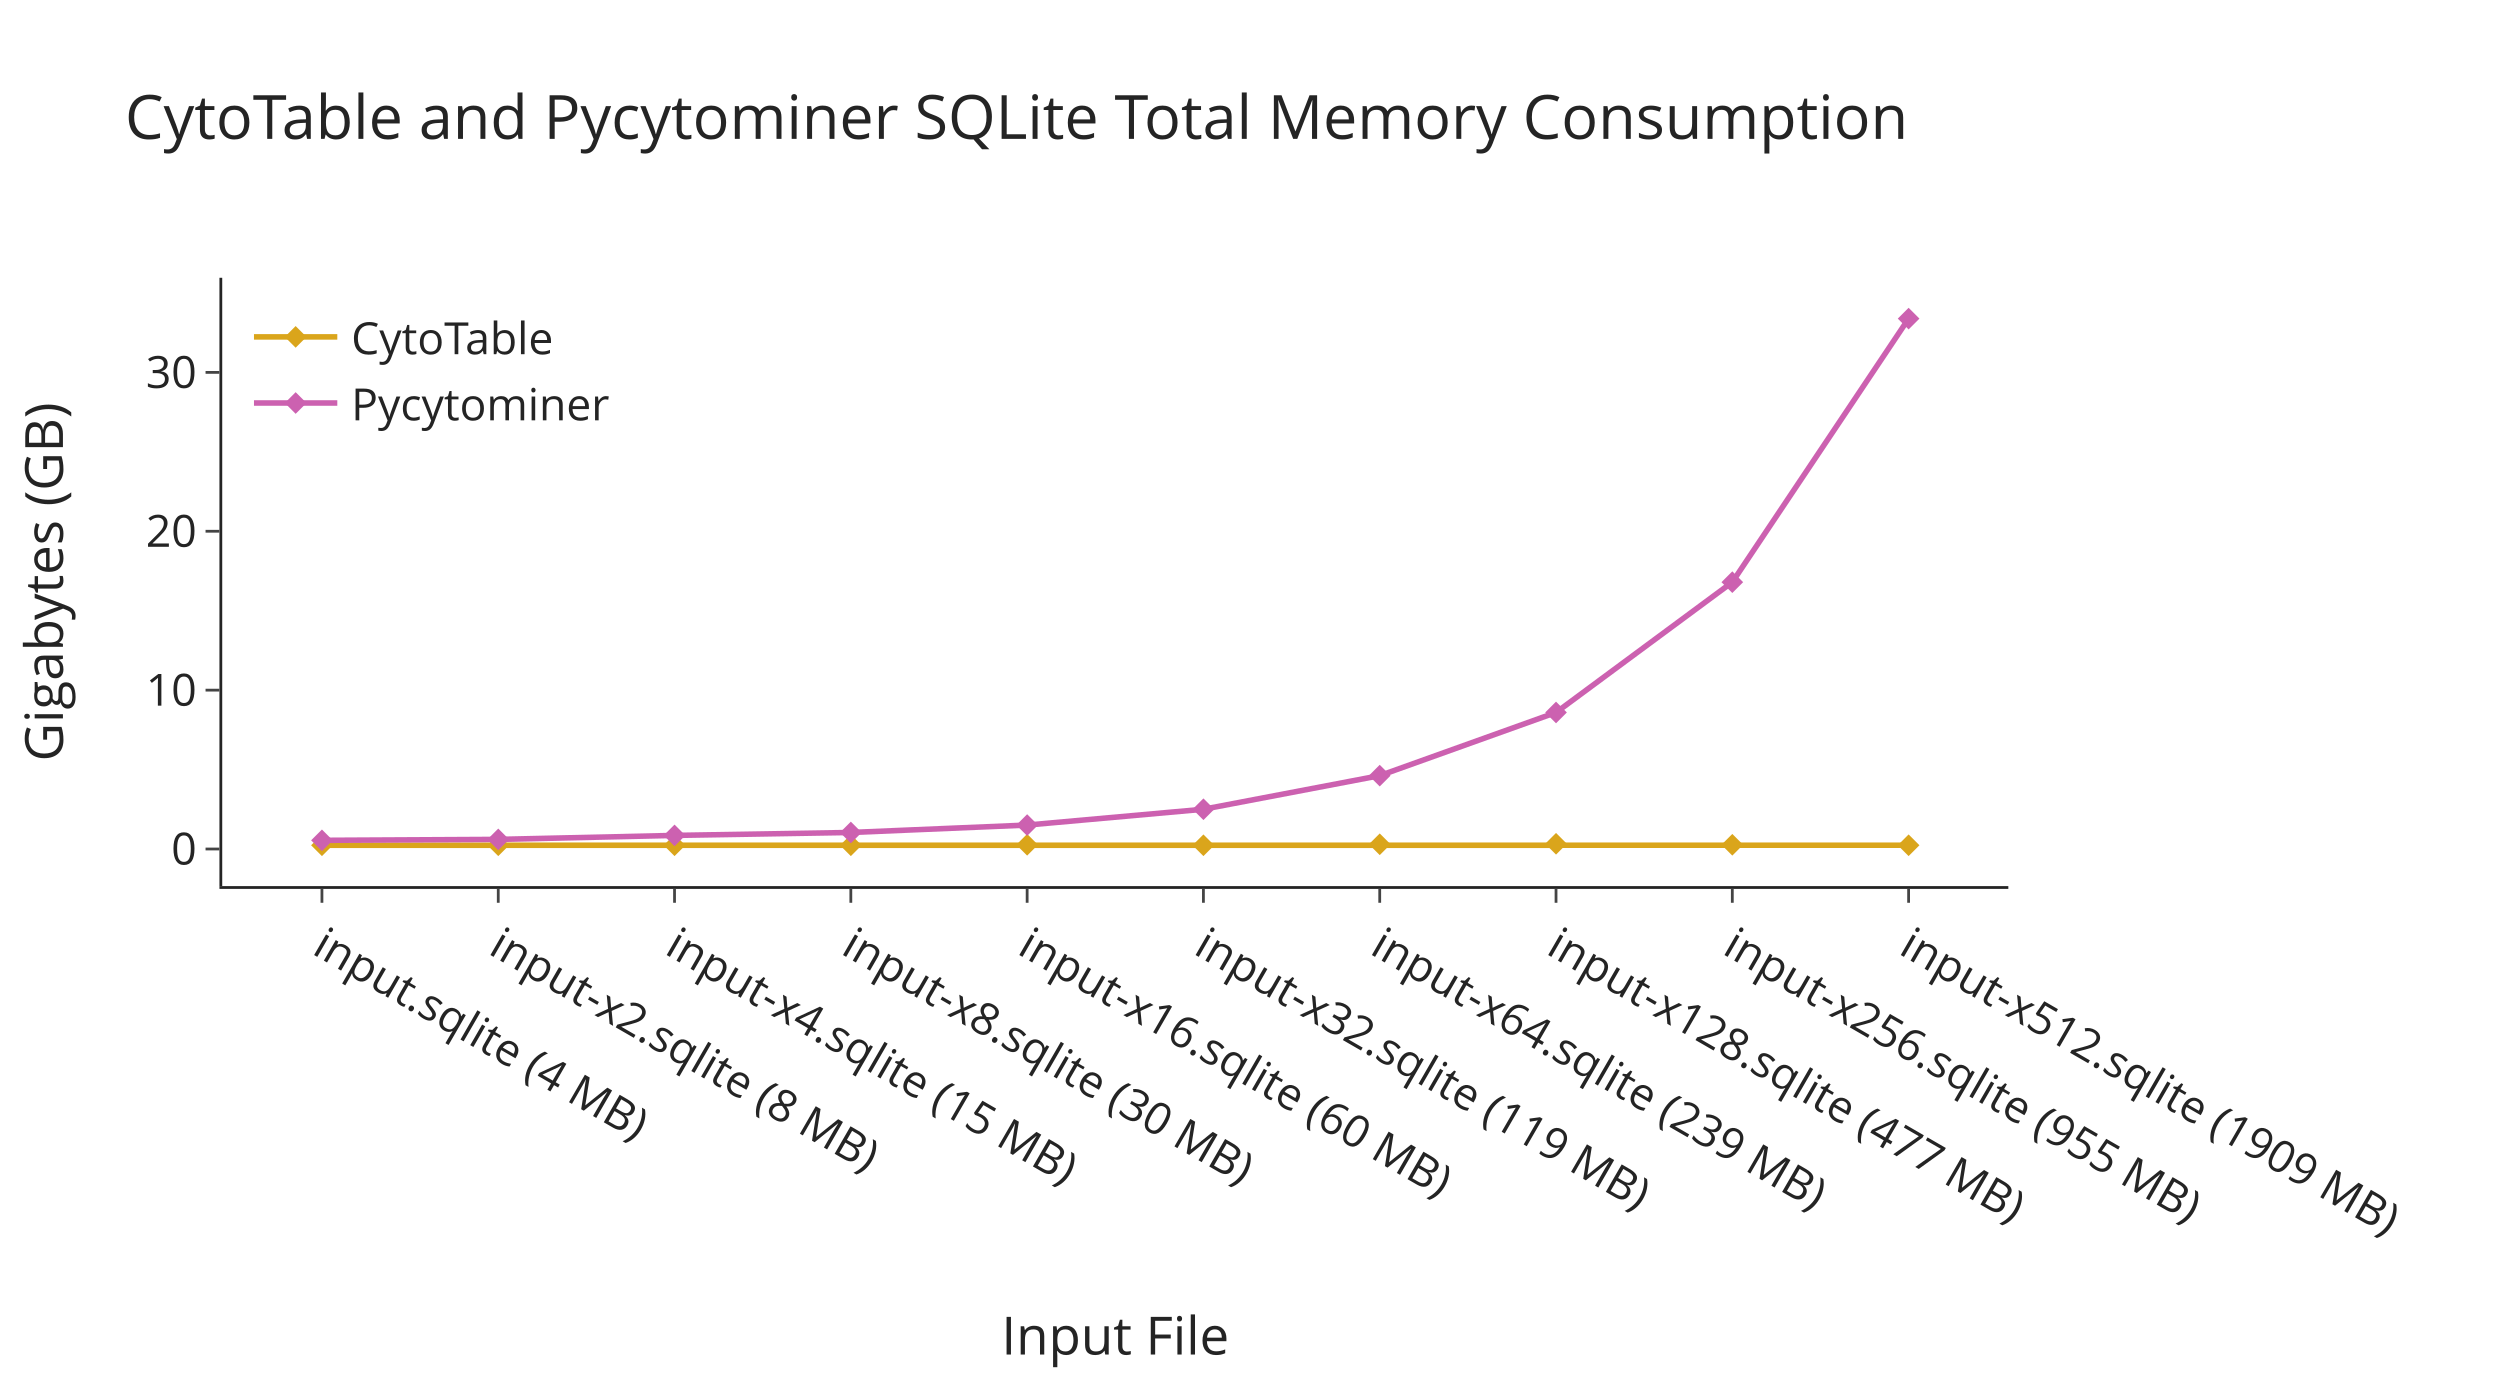
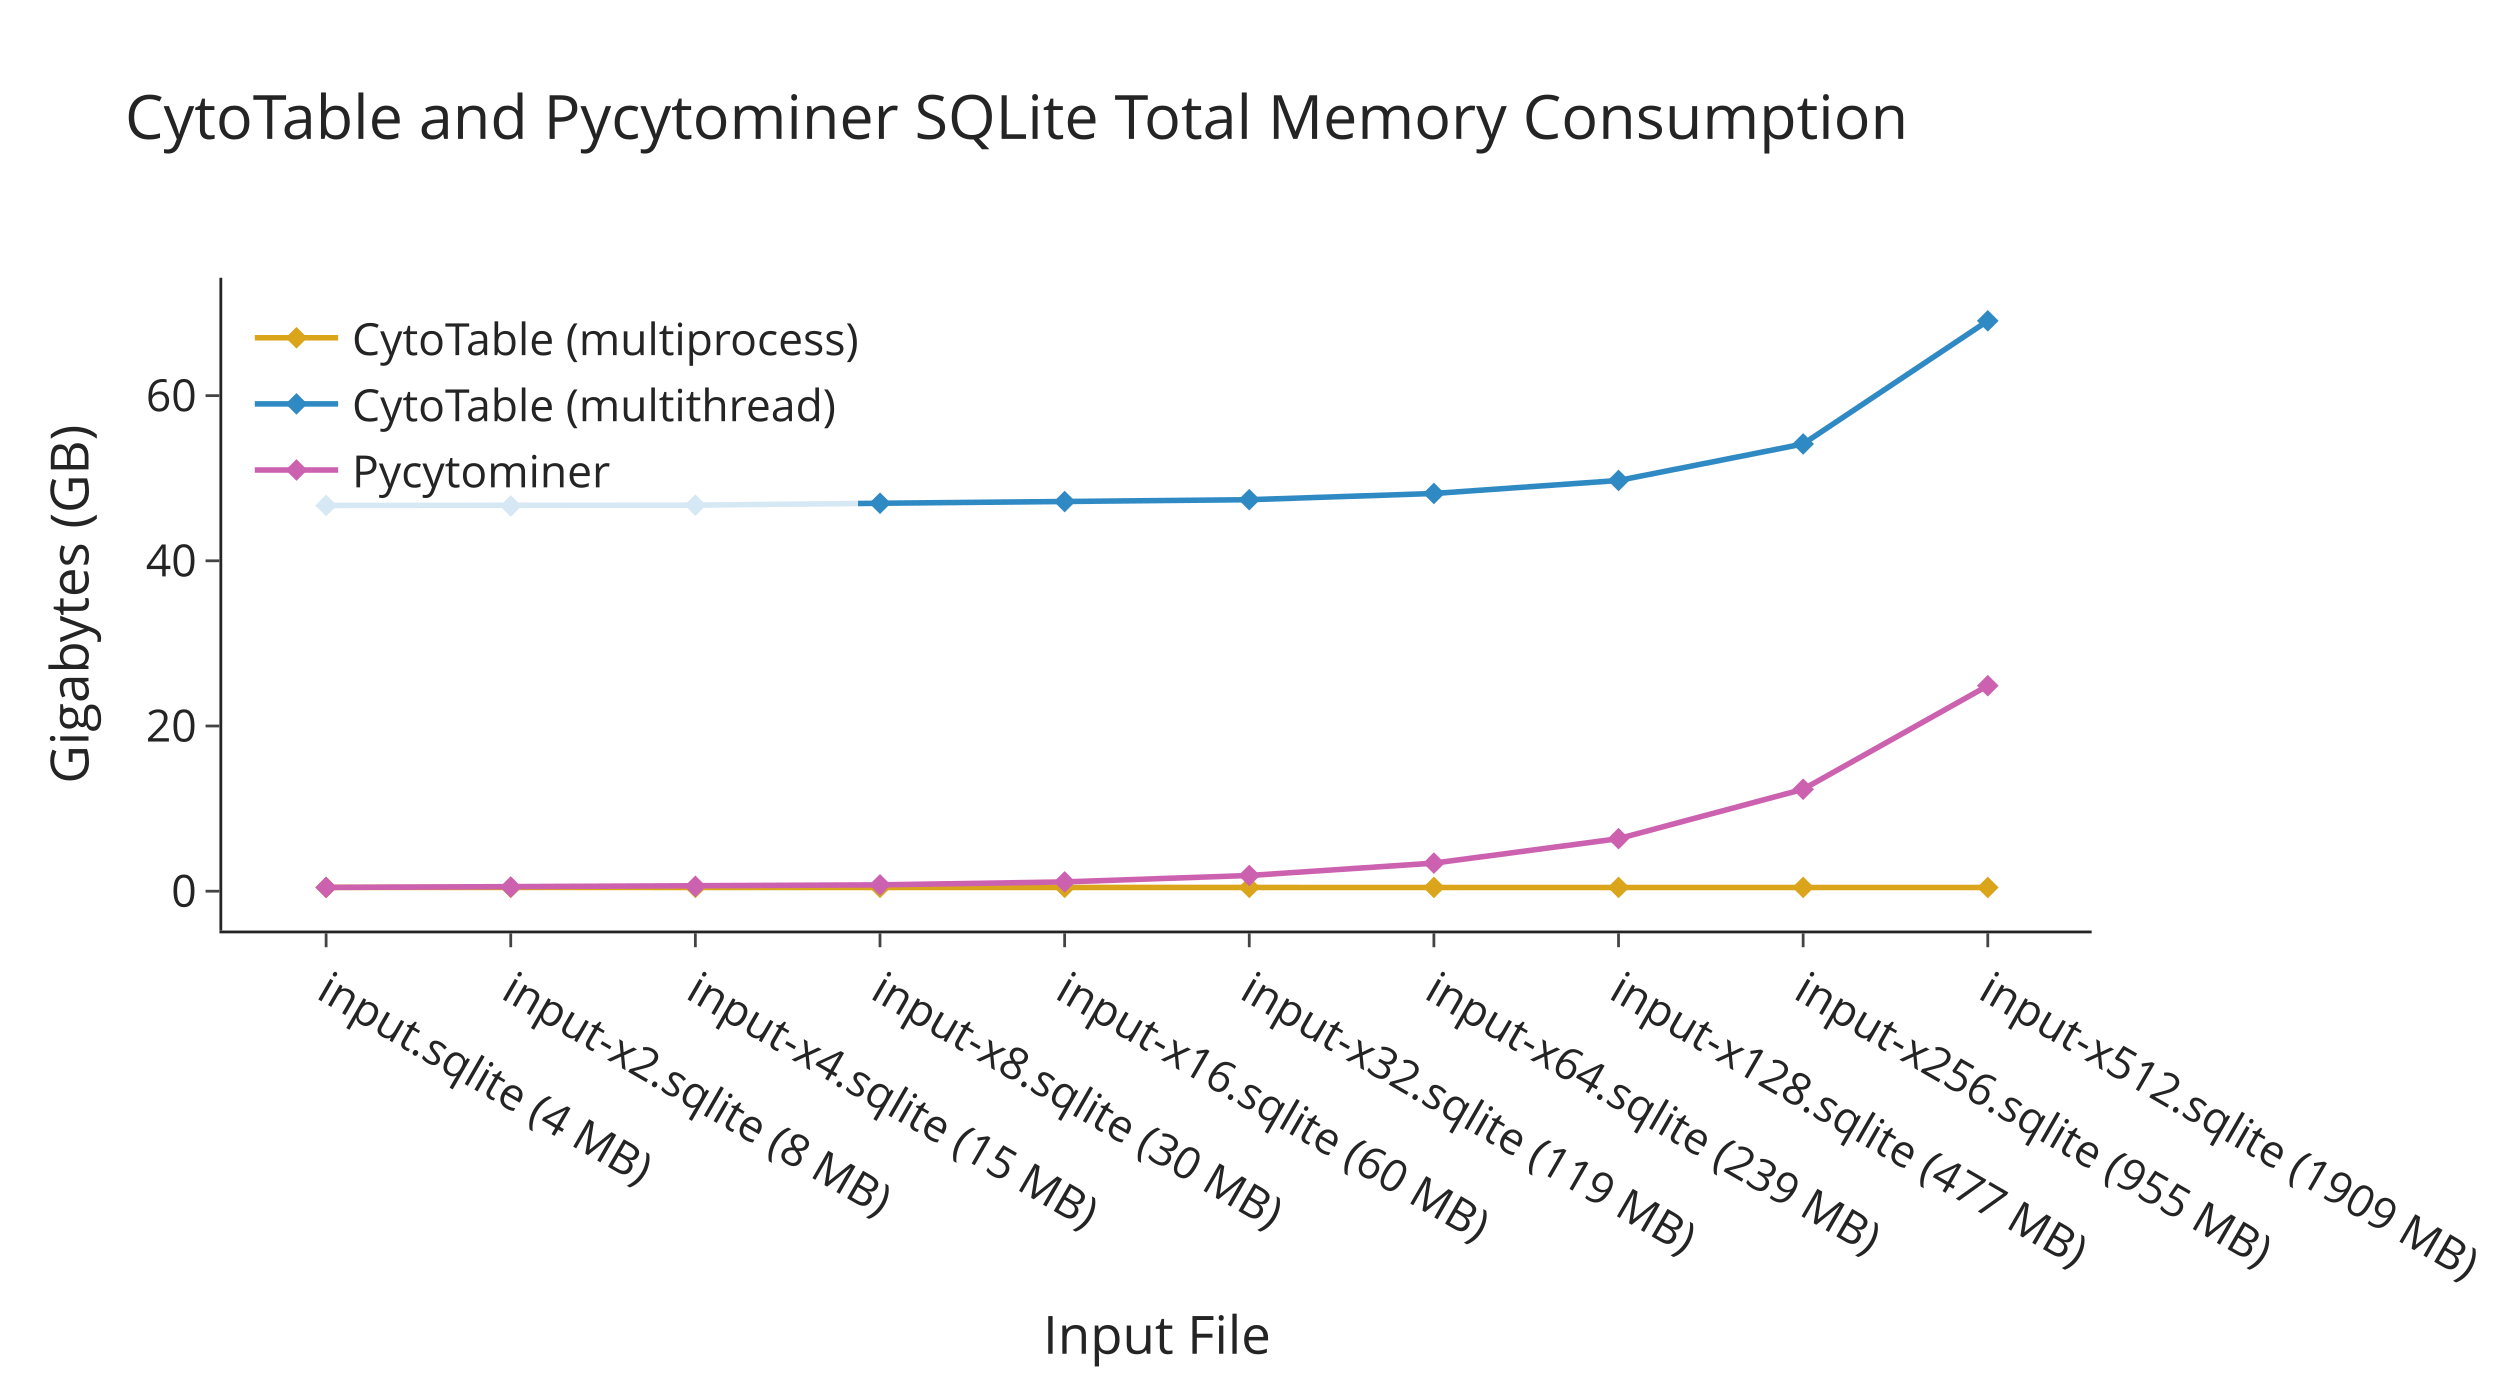
<svg xmlns="http://www.w3.org/2000/svg" class="main-svg" width="900" height="500" style="" viewBox="0 0 900 500">
  <rect x="0" y="0" width="900" height="500" style="fill: rgb(255, 255, 255); fill-opacity: 1;" />
-   <defs id="defs-0d1172">
+   <defs id="defs-cb554e">
    <g class="clips">
-       <clipPath id="clip0d1172xyplot" class="plotclip">
-         <rect width="643" height="219" />
-       </clipPath>
-       <clipPath class="axesclip" id="clip0d1172x">
-         <rect x="80" y="0" width="643" height="500" />
-       </clipPath>
-       <clipPath class="axesclip" id="clip0d1172y">
-         <rect x="0" y="100" width="900" height="219" />
-       </clipPath>
-       <clipPath class="axesclip" id="clip0d1172xy">
-         <rect x="80" y="100" width="643" height="219" />
+       <clipPath id="clipcb554exyplot" class="plotclip">
+         <rect width="673" height="235" />
+       </clipPath>
+       <clipPath class="axesclip" id="clipcb554ex">
+         <rect x="80" y="0" width="673" height="500" />
+       </clipPath>
+       <clipPath class="axesclip" id="clipcb554ey">
+         <rect x="0" y="100" width="900" height="235" />
+       </clipPath>
+       <clipPath class="axesclip" id="clipcb554exy">
+         <rect x="80" y="100" width="673" height="235" />
      </clipPath>
    </g>
    <g class="gradients" />
    <g class="patterns" />
  </defs>
  <g class="bglayer" />
  <g class="layer-below">
    <g class="imagelayer" />
    <g class="shapelayer" />
  </g>
  <g class="cartesianlayer">
    <g class="subplot xy">
      <g class="layer-subplot">
        <g class="shapelayer" />
        <g class="imagelayer" />
      </g>
      <g class="minor-gridlayer">
        <g class="x" />
        <g class="y" />
      </g>
      <g class="gridlayer">
        <g class="x" />
        <g class="y" />
      </g>
      <g class="zerolinelayer" />
+       <g class="layer-between">
+         <g class="shapelayer" />
+         <g class="imagelayer" />
+       </g>
      <path class="xlines-below" />
      <path class="ylines-below" />
      <g class="overlines-below" />
      <g class="xaxislayer-below" />
      <g class="yaxislayer-below" />
      <g class="overaxes-below" />
-       <g class="plot" transform="translate(80,100)" clip-path="url(#clip0d1172xyplot)">
-         <g class="scatterlayer mlayer">
-           <g class="trace scatter traceebf28e" style="stroke-miterlimit: 2; opacity: 1;">
-             <g class="fills" />
-             <g class="errorbars" />
-             <g class="lines">
-               <path class="js-line" d="M35.9,204.3L607.1,204.29" style="vector-effect: none; fill: none; stroke: rgb(218, 165, 27); stroke-opacity: 1; stroke-width: 2px; opacity: 1;" />
-             </g>
-             <g class="points">
-               <path class="point" transform="translate(35.9,204.3)" d="M3.9,0L0,3.9L-3.9,0L0,-3.9Z" style="opacity: 1; stroke-width: 0px; fill: rgb(218, 165, 27); fill-opacity: 1;" />
-               <path class="point" transform="translate(99.37,204.3)" d="M3.9,0L0,3.9L-3.9,0L0,-3.9Z" style="opacity: 1; stroke-width: 0px; fill: rgb(218, 165, 27); fill-opacity: 1;" />
-               <path class="point" transform="translate(162.83,204.3)" d="M3.9,0L0,3.9L-3.9,0L0,-3.9Z" style="opacity: 1; stroke-width: 0px; fill: rgb(218, 165, 27); fill-opacity: 1;" />
-               <path class="point" transform="translate(226.3,204.3)" d="M3.9,0L0,3.9L-3.9,0L0,-3.9Z" style="opacity: 1; stroke-width: 0px; fill: rgb(218, 165, 27); fill-opacity: 1;" />
-               <path class="point" transform="translate(289.77,204.12)" d="M3.9,0L0,3.9L-3.9,0L0,-3.9Z" style="opacity: 1; stroke-width: 0px; fill: rgb(218, 165, 27); fill-opacity: 1;" />
-               <path class="point" transform="translate(353.23,204.3)" d="M3.9,0L0,3.9L-3.9,0L0,-3.9Z" style="opacity: 1; stroke-width: 0px; fill: rgb(218, 165, 27); fill-opacity: 1;" />
-               <path class="point" transform="translate(416.7,203.94)" d="M3.9,0L0,3.9L-3.9,0L0,-3.9Z" style="opacity: 1; stroke-width: 0px; fill: rgb(218, 165, 27); fill-opacity: 1;" />
-               <path class="point" transform="translate(480.17,203.76)" d="M3.9,0L0,3.9L-3.9,0L0,-3.9Z" style="opacity: 1; stroke-width: 0px; fill: rgb(218, 165, 27); fill-opacity: 1;" />
-               <path class="point" transform="translate(543.63,204.12)" d="M3.9,0L0,3.9L-3.9,0L0,-3.9Z" style="opacity: 1; stroke-width: 0px; fill: rgb(218, 165, 27); fill-opacity: 1;" />
-               <path class="point" transform="translate(607.1,204.29)" d="M3.9,0L0,3.9L-3.9,0L0,-3.9Z" style="opacity: 1; stroke-width: 0px; fill: rgb(218, 165, 27); fill-opacity: 1;" />
-             </g>
-             <g class="text" />
-           </g>
-           <g class="trace scatter trace54930c" style="stroke-miterlimit: 2; opacity: 1;">
-             <g class="fills" />
-             <g class="errorbars" />
-             <g class="lines">
-               <path class="js-line" d="M35.9,202.52L99.37,202.18L162.83,200.75L226.3,199.69L289.77,197.02L353.23,191.33L416.7,179.23L480.17,156.49L543.63,109.58L607.1,14.7" style="vector-effect: none; fill: none; stroke: rgb(204, 97, 176); stroke-opacity: 1; stroke-width: 2px; opacity: 1;" />
-             </g>
-             <g class="points">
-               <path class="point" transform="translate(35.9,202.52)" d="M3.9,0L0,3.9L-3.9,0L0,-3.9Z" style="opacity: 1; stroke-width: 0px; fill: rgb(204, 97, 176); fill-opacity: 1;" />
-               <path class="point" transform="translate(99.37,202.18)" d="M3.9,0L0,3.9L-3.9,0L0,-3.9Z" style="opacity: 1; stroke-width: 0px; fill: rgb(204, 97, 176); fill-opacity: 1;" />
-               <path class="point" transform="translate(162.83,200.75)" d="M3.9,0L0,3.9L-3.9,0L0,-3.9Z" style="opacity: 1; stroke-width: 0px; fill: rgb(204, 97, 176); fill-opacity: 1;" />
-               <path class="point" transform="translate(226.3,199.69)" d="M3.9,0L0,3.9L-3.9,0L0,-3.9Z" style="opacity: 1; stroke-width: 0px; fill: rgb(204, 97, 176); fill-opacity: 1;" />
-               <path class="point" transform="translate(289.77,197.02)" d="M3.9,0L0,3.9L-3.9,0L0,-3.9Z" style="opacity: 1; stroke-width: 0px; fill: rgb(204, 97, 176); fill-opacity: 1;" />
-               <path class="point" transform="translate(353.23,191.33)" d="M3.9,0L0,3.9L-3.9,0L0,-3.9Z" style="opacity: 1; stroke-width: 0px; fill: rgb(204, 97, 176); fill-opacity: 1;" />
-               <path class="point" transform="translate(416.7,179.23)" d="M3.9,0L0,3.9L-3.9,0L0,-3.9Z" style="opacity: 1; stroke-width: 0px; fill: rgb(204, 97, 176); fill-opacity: 1;" />
-               <path class="point" transform="translate(480.17,156.49)" d="M3.9,0L0,3.9L-3.9,0L0,-3.9Z" style="opacity: 1; stroke-width: 0px; fill: rgb(204, 97, 176); fill-opacity: 1;" />
-               <path class="point" transform="translate(543.63,109.58)" d="M3.9,0L0,3.9L-3.9,0L0,-3.9Z" style="opacity: 1; stroke-width: 0px; fill: rgb(204, 97, 176); fill-opacity: 1;" />
-               <path class="point" transform="translate(607.1,14.7)" d="M3.9,0L0,3.9L-3.9,0L0,-3.9Z" style="opacity: 1; stroke-width: 0px; fill: rgb(204, 97, 176); fill-opacity: 1;" />
-             </g>
-             <g class="text" />
-           </g>
-         </g>
-       </g>
-       <g class="overplot" />
-       <path class="xlines-above crisp" d="M79,319.5H723" style="fill: none; stroke-width: 1px; stroke: rgb(36, 36, 36); stroke-opacity: 1;" />
-       <path class="ylines-above crisp" d="M79.5,100V319" style="fill: none; stroke-width: 1px; stroke: rgb(36, 36, 36); stroke-opacity: 1;" />
+       <g class="overplot">
+         <g class="xy" transform="translate(80,100)" clip-path="url(#clipcb554exyplot)">
+           <g class="scatterlayer mlayer">
+             <g class="trace scatter trace4ab67a" style="stroke-miterlimit: 2; opacity: 1;">
+               <g class="fills" />
+               <g class="errorbars" />
+               <g class="lines">
+                 <path class="js-line" d="M37.4,219.48L635.6,219.5" style="vector-effect: none; fill: none; stroke: rgb(218, 165, 27); stroke-opacity: 1; stroke-width: 2px; opacity: 1;" />
+               </g>
+               <g class="points">
+                 <path class="point" transform="translate(37.4,219.48)" d="M3.9,0L0,3.9L-3.9,0L0,-3.9Z" style="opacity: 1; stroke-width: 0px; fill: rgb(218, 165, 27); fill-opacity: 1;" />
+                 <path class="point" transform="translate(103.87,219.47)" d="M3.9,0L0,3.9L-3.9,0L0,-3.9Z" style="opacity: 1; stroke-width: 0px; fill: rgb(218, 165, 27); fill-opacity: 1;" />
+                 <path class="point" transform="translate(170.33,219.47)" d="M3.9,0L0,3.9L-3.9,0L0,-3.9Z" style="opacity: 1; stroke-width: 0px; fill: rgb(218, 165, 27); fill-opacity: 1;" />
+                 <path class="point" transform="translate(236.8,219.46)" d="M3.9,0L0,3.9L-3.9,0L0,-3.9Z" style="opacity: 1; stroke-width: 0px; fill: rgb(218, 165, 27); fill-opacity: 1;" />
+                 <path class="point" transform="translate(303.27,219.46)" d="M3.9,0L0,3.9L-3.9,0L0,-3.9Z" style="opacity: 1; stroke-width: 0px; fill: rgb(218, 165, 27); fill-opacity: 1;" />
+                 <path class="point" transform="translate(369.73,219.47)" d="M3.9,0L0,3.9L-3.9,0L0,-3.9Z" style="opacity: 1; stroke-width: 0px; fill: rgb(218, 165, 27); fill-opacity: 1;" />
+                 <path class="point" transform="translate(436.2,219.47)" d="M3.9,0L0,3.9L-3.9,0L0,-3.9Z" style="opacity: 1; stroke-width: 0px; fill: rgb(218, 165, 27); fill-opacity: 1;" />
+                 <path class="point" transform="translate(502.67,219.47)" d="M3.9,0L0,3.9L-3.9,0L0,-3.9Z" style="opacity: 1; stroke-width: 0px; fill: rgb(218, 165, 27); fill-opacity: 1;" />
+                 <path class="point" transform="translate(569.13,219.47)" d="M3.9,0L0,3.9L-3.9,0L0,-3.9Z" style="opacity: 1; stroke-width: 0px; fill: rgb(218, 165, 27); fill-opacity: 1;" />
+                 <path class="point" transform="translate(635.6,219.5)" d="M3.9,0L0,3.9L-3.9,0L0,-3.9Z" style="opacity: 1; stroke-width: 0px; fill: rgb(218, 165, 27); fill-opacity: 1;" />
+               </g>
+               <g class="text" />
+             </g>
+             <g class="trace scatter trace896d03" style="stroke-miterlimit: 2; opacity: 1;">
+               <g class="fills" />
+               <g class="errorbars" />
+               <g class="lines">
+                 <path class="js-line" d="M37.4,81.97L170.33,81.85L236.8,81.17L369.73,79.89L436.2,77.65L502.67,72.97L569.13,59.82L635.6,15.5" style="vector-effect: none; fill: none; stroke: rgb(47, 138, 196); stroke-opacity: 1; stroke-width: 2px; opacity: 1;" />
+               </g>
+               <g class="points">
+                 <path class="point" transform="translate(37.4,81.97)" d="M3.9,0L0,3.9L-3.9,0L0,-3.9Z" style="opacity: 1; stroke-width: 0px; fill: rgb(47, 138, 196); fill-opacity: 1;" />
+                 <path class="point" transform="translate(103.87,82.16)" d="M3.9,0L0,3.9L-3.9,0L0,-3.9Z" style="opacity: 1; stroke-width: 0px; fill: rgb(47, 138, 196); fill-opacity: 1;" />
+                 <path class="point" transform="translate(170.33,81.85)" d="M3.9,0L0,3.9L-3.9,0L0,-3.9Z" style="opacity: 1; stroke-width: 0px; fill: rgb(47, 138, 196); fill-opacity: 1;" />
+                 <path class="point" transform="translate(236.8,81.17)" d="M3.9,0L0,3.9L-3.9,0L0,-3.9Z" style="opacity: 1; stroke-width: 0px; fill: rgb(47, 138, 196); fill-opacity: 1;" />
+                 <path class="point" transform="translate(303.27,80.56)" d="M3.9,0L0,3.9L-3.9,0L0,-3.9Z" style="opacity: 1; stroke-width: 0px; fill: rgb(47, 138, 196); fill-opacity: 1;" />
+                 <path class="point" transform="translate(369.73,79.89)" d="M3.9,0L0,3.9L-3.9,0L0,-3.9Z" style="opacity: 1; stroke-width: 0px; fill: rgb(47, 138, 196); fill-opacity: 1;" />
+                 <path class="point" transform="translate(436.2,77.65)" d="M3.9,0L0,3.9L-3.9,0L0,-3.9Z" style="opacity: 1; stroke-width: 0px; fill: rgb(47, 138, 196); fill-opacity: 1;" />
+                 <path class="point" transform="translate(502.67,72.97)" d="M3.9,0L0,3.9L-3.9,0L0,-3.9Z" style="opacity: 1; stroke-width: 0px; fill: rgb(47, 138, 196); fill-opacity: 1;" />
+                 <path class="point" transform="translate(569.13,59.82)" d="M3.9,0L0,3.9L-3.9,0L0,-3.9Z" style="opacity: 1; stroke-width: 0px; fill: rgb(47, 138, 196); fill-opacity: 1;" />
+                 <path class="point" transform="translate(635.6,15.5)" d="M3.9,0L0,3.9L-3.9,0L0,-3.9Z" style="opacity: 1; stroke-width: 0px; fill: rgb(47, 138, 196); fill-opacity: 1;" />
+               </g>
+               <g class="text" />
+             </g>
+             <g class="trace scatter trace3d66cb" style="stroke-miterlimit: 2; opacity: 1;">
+               <g class="fills" />
+               <g class="errorbars" />
+               <g class="lines">
+                 <path class="js-line" d="M37.4,219.48L236.8,218.55L303.27,217.49L369.73,215.17L436.2,210.72L502.67,201.91L569.13,184.13L635.6,146.85" style="vector-effect: none; fill: none; stroke: rgb(204, 97, 176); stroke-opacity: 1; stroke-width: 2px; opacity: 1;" />
+               </g>
+               <g class="points">
+                 <path class="point" transform="translate(37.4,219.48)" d="M3.9,0L0,3.9L-3.9,0L0,-3.9Z" style="opacity: 1; stroke-width: 0px; fill: rgb(204, 97, 176); fill-opacity: 1;" />
+                 <path class="point" transform="translate(103.87,219.34)" d="M3.9,0L0,3.9L-3.9,0L0,-3.9Z" style="opacity: 1; stroke-width: 0px; fill: rgb(204, 97, 176); fill-opacity: 1;" />
+                 <path class="point" transform="translate(170.33,219.08)" d="M3.9,0L0,3.9L-3.9,0L0,-3.9Z" style="opacity: 1; stroke-width: 0px; fill: rgb(204, 97, 176); fill-opacity: 1;" />
+                 <path class="point" transform="translate(236.8,218.55)" d="M3.9,0L0,3.9L-3.9,0L0,-3.9Z" style="opacity: 1; stroke-width: 0px; fill: rgb(204, 97, 176); fill-opacity: 1;" />
+                 <path class="point" transform="translate(303.27,217.49)" d="M3.9,0L0,3.9L-3.9,0L0,-3.9Z" style="opacity: 1; stroke-width: 0px; fill: rgb(204, 97, 176); fill-opacity: 1;" />
+                 <path class="point" transform="translate(369.73,215.17)" d="M3.9,0L0,3.9L-3.9,0L0,-3.9Z" style="opacity: 1; stroke-width: 0px; fill: rgb(204, 97, 176); fill-opacity: 1;" />
+                 <path class="point" transform="translate(436.2,210.72)" d="M3.9,0L0,3.9L-3.9,0L0,-3.9Z" style="opacity: 1; stroke-width: 0px; fill: rgb(204, 97, 176); fill-opacity: 1;" />
+                 <path class="point" transform="translate(502.67,201.91)" d="M3.9,0L0,3.9L-3.9,0L0,-3.9Z" style="opacity: 1; stroke-width: 0px; fill: rgb(204, 97, 176); fill-opacity: 1;" />
+                 <path class="point" transform="translate(569.13,184.13)" d="M3.9,0L0,3.9L-3.9,0L0,-3.9Z" style="opacity: 1; stroke-width: 0px; fill: rgb(204, 97, 176); fill-opacity: 1;" />
+                 <path class="point" transform="translate(635.6,146.85)" d="M3.9,0L0,3.9L-3.9,0L0,-3.9Z" style="opacity: 1; stroke-width: 0px; fill: rgb(204, 97, 176); fill-opacity: 1;" />
+               </g>
+               <g class="text" />
+             </g>
+           </g>
+         </g>
+       </g>
+       <path class="xlines-above crisp" d="M79,335.5H753" style="fill: none; stroke-width: 1px; stroke: rgb(36, 36, 36); stroke-opacity: 1;" />
+       <path class="ylines-above crisp" d="M79.5,100V335" style="fill: none; stroke-width: 1px; stroke: rgb(36, 36, 36); stroke-opacity: 1;" />
      <g class="overlines-above" />
      <g class="xaxislayer-above">
-         <path class="xtick ticks crisp" d="M0,320v5" transform="translate(115.9,0)" style="stroke: rgb(68, 68, 68); stroke-opacity: 1; stroke-width: 1px;" />
-         <path class="xtick ticks crisp" d="M0,320v5" transform="translate(179.37,0)" style="stroke: rgb(68, 68, 68); stroke-opacity: 1; stroke-width: 1px;" />
-         <path class="xtick ticks crisp" d="M0,320v5" transform="translate(242.83,0)" style="stroke: rgb(68, 68, 68); stroke-opacity: 1; stroke-width: 1px;" />
-         <path class="xtick ticks crisp" d="M0,320v5" transform="translate(306.3,0)" style="stroke: rgb(68, 68, 68); stroke-opacity: 1; stroke-width: 1px;" />
-         <path class="xtick ticks crisp" d="M0,320v5" transform="translate(369.77,0)" style="stroke: rgb(68, 68, 68); stroke-opacity: 1; stroke-width: 1px;" />
-         <path class="xtick ticks crisp" d="M0,320v5" transform="translate(433.23,0)" style="stroke: rgb(68, 68, 68); stroke-opacity: 1; stroke-width: 1px;" />
-         <path class="xtick ticks crisp" d="M0,320v5" transform="translate(496.7,0)" style="stroke: rgb(68, 68, 68); stroke-opacity: 1; stroke-width: 1px;" />
-         <path class="xtick ticks crisp" d="M0,320v5" transform="translate(560.17,0)" style="stroke: rgb(68, 68, 68); stroke-opacity: 1; stroke-width: 1px;" />
-         <path class="xtick ticks crisp" d="M0,320v5" transform="translate(623.63,0)" style="stroke: rgb(68, 68, 68); stroke-opacity: 1; stroke-width: 1px;" />
-         <path class="xtick ticks crisp" d="M0,320v5" transform="translate(687.1,0)" style="stroke: rgb(68, 68, 68); stroke-opacity: 1; stroke-width: 1px;" />
-         <g class="xtick">
-           <text text-anchor="start" x="0" y="344.2" transform="translate(115.9,0) rotate(30,0,336.2)" style="font-family: 'Open Sans', verdana, arial, sans-serif; font-size: 16px; fill: rgb(36, 36, 36); fill-opacity: 1; white-space: pre; opacity: 1;">input.sqlite (4 MB)</text>
-         </g>
-         <g class="xtick">
-           <text text-anchor="start" x="0" y="344.2" transform="translate(179.37,0) rotate(30,0,336.2)" style="font-family: 'Open Sans', verdana, arial, sans-serif; font-size: 16px; fill: rgb(36, 36, 36); fill-opacity: 1; white-space: pre; opacity: 1;">input-x2.sqlite (8 MB)</text>
-         </g>
-         <g class="xtick">
-           <text text-anchor="start" x="0" y="344.2" transform="translate(242.83,0) rotate(30,0,336.2)" style="font-family: 'Open Sans', verdana, arial, sans-serif; font-size: 16px; fill: rgb(36, 36, 36); fill-opacity: 1; white-space: pre; opacity: 1;">input-x4.sqlite (15 MB)</text>
-         </g>
-         <g class="xtick">
-           <text text-anchor="start" x="0" y="344.2" transform="translate(306.3,0) rotate(30,0,336.2)" style="font-family: 'Open Sans', verdana, arial, sans-serif; font-size: 16px; fill: rgb(36, 36, 36); fill-opacity: 1; white-space: pre; opacity: 1;">input-x8.sqlite (30 MB)</text>
-         </g>
-         <g class="xtick">
-           <text text-anchor="start" x="0" y="344.2" transform="translate(369.77,0) rotate(30,0,336.2)" style="font-family: 'Open Sans', verdana, arial, sans-serif; font-size: 16px; fill: rgb(36, 36, 36); fill-opacity: 1; white-space: pre; opacity: 1;">input-x16.sqlite (60 MB)</text>
-         </g>
-         <g class="xtick">
-           <text text-anchor="start" x="0" y="344.2" transform="translate(433.23,0) rotate(30,0,336.2)" style="font-family: 'Open Sans', verdana, arial, sans-serif; font-size: 16px; fill: rgb(36, 36, 36); fill-opacity: 1; white-space: pre; opacity: 1;">input-x32.sqlite (119 MB)</text>
-         </g>
-         <g class="xtick">
-           <text text-anchor="start" x="0" y="344.2" transform="translate(496.7,0) rotate(30,0,336.2)" style="font-family: 'Open Sans', verdana, arial, sans-serif; font-size: 16px; fill: rgb(36, 36, 36); fill-opacity: 1; white-space: pre; opacity: 1;">input-x64.sqlite (239 MB)</text>
-         </g>
-         <g class="xtick">
-           <text text-anchor="start" x="0" y="344.2" transform="translate(560.17,0) rotate(30,0,336.2)" style="font-family: 'Open Sans', verdana, arial, sans-serif; font-size: 16px; fill: rgb(36, 36, 36); fill-opacity: 1; white-space: pre; opacity: 1;">input-x128.sqlite (477 MB)</text>
-         </g>
-         <g class="xtick">
-           <text text-anchor="start" x="0" y="344.2" transform="translate(623.63,0) rotate(30,0,336.2)" style="font-family: 'Open Sans', verdana, arial, sans-serif; font-size: 16px; fill: rgb(36, 36, 36); fill-opacity: 1; white-space: pre; opacity: 1;">input-x256.sqlite (955 MB)</text>
-         </g>
-         <g class="xtick">
-           <text text-anchor="start" x="0" y="344.2" transform="translate(687.1,0) rotate(30,0,336.2)" style="font-family: 'Open Sans', verdana, arial, sans-serif; font-size: 16px; fill: rgb(36, 36, 36); fill-opacity: 1; white-space: pre; opacity: 1;">input-x512.sqlite (1909 MB)</text>
+         <path class="xtick ticks crisp" d="M0,336v5" transform="translate(117.4,0)" style="stroke: rgb(68, 68, 68); stroke-opacity: 1; stroke-width: 1px;" />
+         <path class="xtick ticks crisp" d="M0,336v5" transform="translate(183.87,0)" style="stroke: rgb(68, 68, 68); stroke-opacity: 1; stroke-width: 1px;" />
+         <path class="xtick ticks crisp" d="M0,336v5" transform="translate(250.33,0)" style="stroke: rgb(68, 68, 68); stroke-opacity: 1; stroke-width: 1px;" />
+         <path class="xtick ticks crisp" d="M0,336v5" transform="translate(316.8,0)" style="stroke: rgb(68, 68, 68); stroke-opacity: 1; stroke-width: 1px;" />
+         <path class="xtick ticks crisp" d="M0,336v5" transform="translate(383.27,0)" style="stroke: rgb(68, 68, 68); stroke-opacity: 1; stroke-width: 1px;" />
+         <path class="xtick ticks crisp" d="M0,336v5" transform="translate(449.73,0)" style="stroke: rgb(68, 68, 68); stroke-opacity: 1; stroke-width: 1px;" />
+         <path class="xtick ticks crisp" d="M0,336v5" transform="translate(516.2,0)" style="stroke: rgb(68, 68, 68); stroke-opacity: 1; stroke-width: 1px;" />
+         <path class="xtick ticks crisp" d="M0,336v5" transform="translate(582.67,0)" style="stroke: rgb(68, 68, 68); stroke-opacity: 1; stroke-width: 1px;" />
+         <path class="xtick ticks crisp" d="M0,336v5" transform="translate(649.13,0)" style="stroke: rgb(68, 68, 68); stroke-opacity: 1; stroke-width: 1px;" />
+         <path class="xtick ticks crisp" d="M0,336v5" transform="translate(715.6,0)" style="stroke: rgb(68, 68, 68); stroke-opacity: 1; stroke-width: 1px;" />
+         <g class="xtick">
+           <text text-anchor="start" x="0" y="360.2" transform="translate(117.4,0) rotate(30,0,352.2)" style="font-family: 'Open Sans', verdana, arial, sans-serif; font-size: 16px; fill: rgb(36, 36, 36); fill-opacity: 1; white-space: pre; opacity: 1;">input.sqlite (4 MB)</text>
+         </g>
+         <g class="xtick">
+           <text text-anchor="start" x="0" y="360.2" transform="translate(183.87,0) rotate(30,0,352.2)" style="font-family: 'Open Sans', verdana, arial, sans-serif; font-size: 16px; fill: rgb(36, 36, 36); fill-opacity: 1; white-space: pre; opacity: 1;">input-x2.sqlite (8 MB)</text>
+         </g>
+         <g class="xtick">
+           <text text-anchor="start" x="0" y="360.2" transform="translate(250.33,0) rotate(30,0,352.2)" style="font-family: 'Open Sans', verdana, arial, sans-serif; font-size: 16px; fill: rgb(36, 36, 36); fill-opacity: 1; white-space: pre; opacity: 1;">input-x4.sqlite (15 MB)</text>
+         </g>
+         <g class="xtick">
+           <text text-anchor="start" x="0" y="360.2" transform="translate(316.8,0) rotate(30,0,352.2)" style="font-family: 'Open Sans', verdana, arial, sans-serif; font-size: 16px; fill: rgb(36, 36, 36); fill-opacity: 1; white-space: pre; opacity: 1;">input-x8.sqlite (30 MB)</text>
+         </g>
+         <g class="xtick">
+           <text text-anchor="start" x="0" y="360.2" transform="translate(383.27,0) rotate(30,0,352.2)" style="font-family: 'Open Sans', verdana, arial, sans-serif; font-size: 16px; fill: rgb(36, 36, 36); fill-opacity: 1; white-space: pre; opacity: 1;">input-x16.sqlite (60 MB)</text>
+         </g>
+         <g class="xtick">
+           <text text-anchor="start" x="0" y="360.2" transform="translate(449.73,0) rotate(30,0,352.2)" style="font-family: 'Open Sans', verdana, arial, sans-serif; font-size: 16px; fill: rgb(36, 36, 36); fill-opacity: 1; white-space: pre; opacity: 1;">input-x32.sqlite (119 MB)</text>
+         </g>
+         <g class="xtick">
+           <text text-anchor="start" x="0" y="360.2" transform="translate(516.2,0) rotate(30,0,352.2)" style="font-family: 'Open Sans', verdana, arial, sans-serif; font-size: 16px; fill: rgb(36, 36, 36); fill-opacity: 1; white-space: pre; opacity: 1;">input-x64.sqlite (239 MB)</text>
+         </g>
+         <g class="xtick">
+           <text text-anchor="start" x="0" y="360.2" transform="translate(582.67,0) rotate(30,0,352.2)" style="font-family: 'Open Sans', verdana, arial, sans-serif; font-size: 16px; fill: rgb(36, 36, 36); fill-opacity: 1; white-space: pre; opacity: 1;">input-x128.sqlite (477 MB)</text>
+         </g>
+         <g class="xtick">
+           <text text-anchor="start" x="0" y="360.2" transform="translate(649.13,0) rotate(30,0,352.2)" style="font-family: 'Open Sans', verdana, arial, sans-serif; font-size: 16px; fill: rgb(36, 36, 36); fill-opacity: 1; white-space: pre; opacity: 1;">input-x256.sqlite (955 MB)</text>
+         </g>
+         <g class="xtick">
+           <text text-anchor="start" x="0" y="360.2" transform="translate(715.6,0) rotate(30,0,352.2)" style="font-family: 'Open Sans', verdana, arial, sans-serif; font-size: 16px; fill: rgb(36, 36, 36); fill-opacity: 1; white-space: pre; opacity: 1;">input-x512.sqlite (1909 MB)</text>
        </g>
      </g>
      <g class="yaxislayer-above">
-         <path class="ytick ticks crisp" d="M79,0h-5" transform="translate(0,305.64)" style="stroke: rgb(68, 68, 68); stroke-opacity: 1; stroke-width: 1px;" />
-         <path class="ytick ticks crisp" d="M79,0h-5" transform="translate(0,248.45)" style="stroke: rgb(68, 68, 68); stroke-opacity: 1; stroke-width: 1px;" />
-         <path class="ytick ticks crisp" d="M79,0h-5" transform="translate(0,191.25)" style="stroke: rgb(68, 68, 68); stroke-opacity: 1; stroke-width: 1px;" />
-         <path class="ytick ticks crisp" d="M79,0h-5" transform="translate(0,134.06)" style="stroke: rgb(68, 68, 68); stroke-opacity: 1; stroke-width: 1px;" />
-         <g class="ytick">
-           <text text-anchor="end" x="70.8" y="5.6" transform="translate(0,305.64)" style="font-family: 'Open Sans', verdana, arial, sans-serif; font-size: 16px; fill: rgb(36, 36, 36); fill-opacity: 1; white-space: pre; opacity: 1;">0</text>
-         </g>
-         <g class="ytick">
-           <text text-anchor="end" x="70.8" y="5.6" style="font-family: 'Open Sans', verdana, arial, sans-serif; font-size: 16px; fill: rgb(36, 36, 36); fill-opacity: 1; white-space: pre; opacity: 1;" transform="translate(0,248.45)">10</text>
-         </g>
-         <g class="ytick">
-           <text text-anchor="end" x="70.8" y="5.6" style="font-family: 'Open Sans', verdana, arial, sans-serif; font-size: 16px; fill: rgb(36, 36, 36); fill-opacity: 1; white-space: pre; opacity: 1;" transform="translate(0,191.25)">20</text>
-         </g>
-         <g class="ytick">
-           <text text-anchor="end" x="70.8" y="5.6" style="font-family: 'Open Sans', verdana, arial, sans-serif; font-size: 16px; fill: rgb(36, 36, 36); fill-opacity: 1; white-space: pre; opacity: 1;" transform="translate(0,134.06)">30</text>
+         <path class="ytick ticks crisp" d="M79,0h-5" transform="translate(0,320.83)" style="stroke: rgb(68, 68, 68); stroke-opacity: 1; stroke-width: 1px;" />
+         <path class="ytick ticks crisp" d="M79,0h-5" transform="translate(0,261.36)" style="stroke: rgb(68, 68, 68); stroke-opacity: 1; stroke-width: 1px;" />
+         <path class="ytick ticks crisp" d="M79,0h-5" transform="translate(0,201.89)" style="stroke: rgb(68, 68, 68); stroke-opacity: 1; stroke-width: 1px;" />
+         <path class="ytick ticks crisp" d="M79,0h-5" transform="translate(0,142.43)" style="stroke: rgb(68, 68, 68); stroke-opacity: 1; stroke-width: 1px;" />
+         <g class="ytick">
+           <text text-anchor="end" x="70.8" y="5.6" transform="translate(0,320.83)" style="font-family: 'Open Sans', verdana, arial, sans-serif; font-size: 16px; fill: rgb(36, 36, 36); fill-opacity: 1; white-space: pre; opacity: 1;">0</text>
+         </g>
+         <g class="ytick">
+           <text text-anchor="end" x="70.8" y="5.6" style="font-family: 'Open Sans', verdana, arial, sans-serif; font-size: 16px; fill: rgb(36, 36, 36); fill-opacity: 1; white-space: pre; opacity: 1;" transform="translate(0,261.36)">20</text>
+         </g>
+         <g class="ytick">
+           <text text-anchor="end" x="70.8" y="5.6" style="font-family: 'Open Sans', verdana, arial, sans-serif; font-size: 16px; fill: rgb(36, 36, 36); fill-opacity: 1; white-space: pre; opacity: 1;" transform="translate(0,201.89)">40</text>
+         </g>
+         <g class="ytick">
+           <text text-anchor="end" x="70.8" y="5.6" style="font-family: 'Open Sans', verdana, arial, sans-serif; font-size: 16px; fill: rgb(36, 36, 36); fill-opacity: 1; white-space: pre; opacity: 1;" transform="translate(0,142.43)">60</text>
        </g>
      </g>
      <g class="overaxes-above" />
    </g>
  </g>
  <g class="polarlayer" />
  <g class="smithlayer" />
  <g class="ternarylayer" />
  <g class="geolayer" />
  <g class="funnelarealayer" />
  <g class="pielayer" />
  <g class="iciclelayer" />
  <g class="treemaplayer" />
  <g class="sunburstlayer" />
  <g class="glimages" />
-   <defs id="topdefs-0d1172">
+   <defs id="topdefs-cb554e">
    <g class="clips" />
-     <clipPath id="legend0d1172">
-       <rect width="145" height="58" x="0" y="0" />
+     <clipPath id="legendcb554e">
+       <rect width="222" height="82" x="0" y="0" />
    </clipPath>
  </defs>
  <g class="layer-above">
    <g class="imagelayer" />
    <g class="shapelayer" />
  </g>
  <g class="infolayer">
-     <g class="legend" pointer-events="all" transform="translate(86.43,104.38)">
-       <rect class="bg" shape-rendering="crispEdges" width="145" height="58" x="0" y="0" style="stroke: rgb(68, 68, 68); stroke-opacity: 1; fill: rgb(255, 255, 255); fill-opacity: 0.8; stroke-width: 0px;" />
-       <g class="scrollbox" transform="" clip-path="url(#legend0d1172)">
+     <g class="legend" pointer-events="all" transform="translate(86.73,104.7)">
+       <rect class="bg" shape-rendering="crispEdges" width="222" height="82" x="0" y="0" style="stroke: rgb(68, 68, 68); stroke-opacity: 1; fill: rgb(255, 255, 255); fill-opacity: 0.8; stroke-width: 0px;" />
+       <g class="scrollbox" transform="" clip-path="url(#legendcb554e)">
        <g class="groups" transform="">
          <g class="traces" transform="translate(0,16.9)" style="opacity: 1;">
-             <text class="legendtext" text-anchor="start" x="40" y="6.24" style="font-family: 'Open Sans', verdana, arial, sans-serif; font-size: 16px; fill: rgb(36, 36, 36); fill-opacity: 1; white-space: pre;">CytoTable</text>
+             <text class="legendtext" text-anchor="start" x="40" y="6.24" style="font-family: 'Open Sans', verdana, arial, sans-serif; font-size: 16px; fill: rgb(36, 36, 36); fill-opacity: 1; white-space: pre;">CytoTable (multiprocess)</text>
            <g class="layers" style="opacity: 1;">
              <g class="legendfill" />
              <g class="legendlines">
                <path class="js-line" d="M5,0h30" style="fill: none; stroke: rgb(218, 165, 27); stroke-opacity: 1; stroke-width: 2px;" />
              </g>
              <g class="legendsymbols">
                <g class="legendpoints">
                  <path class="scatterpts" transform="translate(20,0)" d="M3.9,0L0,3.9L-3.9,0L0,-3.9Z" style="opacity: 1; stroke-width: 0px; fill: rgb(218, 165, 27); fill-opacity: 1;" />
                </g>
              </g>
            </g>
-             <rect class="legendtoggle" x="0" y="-11.9" width="139.438" height="23.8" style="fill: rgb(0, 0, 0); fill-opacity: 0;" />
+             <rect class="legendtoggle" x="0" y="-11.9" width="216.062" height="23.8" style="fill: rgb(0, 0, 0); fill-opacity: 0;" />
          </g>
        </g>
        <g class="groups" transform="">
          <g class="traces" transform="translate(0,40.7)" style="opacity: 1;">
+             <text class="legendtext" text-anchor="start" x="40" y="6.24" style="font-family: 'Open Sans', verdana, arial, sans-serif; font-size: 16px; fill: rgb(36, 36, 36); fill-opacity: 1; white-space: pre;">CytoTable (multithread)</text>
+             <g class="layers" style="opacity: 1;">
+               <g class="legendfill" />
+               <g class="legendlines">
+                 <path class="js-line" d="M5,0h30" style="fill: none; stroke: rgb(47, 138, 196); stroke-opacity: 1; stroke-width: 2px;" />
+               </g>
+               <g class="legendsymbols">
+                 <g class="legendpoints">
+                   <path class="scatterpts" transform="translate(20,0)" d="M3.9,0L0,3.9L-3.9,0L0,-3.9Z" style="opacity: 1; stroke-width: 0px; fill: rgb(47, 138, 196); fill-opacity: 1;" />
+                 </g>
+               </g>
+             </g>
+             <rect class="legendtoggle" x="0" y="-11.9" width="216.062" height="23.8" style="fill: rgb(0, 0, 0); fill-opacity: 0;" />
+           </g>
+         </g>
+         <g class="groups" transform="">
+           <g class="traces" transform="translate(0,64.5)" style="opacity: 1;">
            <text class="legendtext" text-anchor="start" x="40" y="6.24" style="font-family: 'Open Sans', verdana, arial, sans-serif; font-size: 16px; fill: rgb(36, 36, 36); fill-opacity: 1; white-space: pre;">Pycytominer</text>
            <g class="layers" style="opacity: 1;">
              <g class="legendfill" />
              <g class="legendlines">
                <path class="js-line" d="M5,0h30" style="fill: none; stroke: rgb(204, 97, 176); stroke-opacity: 1; stroke-width: 2px;" />
              </g>
              <g class="legendsymbols">
                <g class="legendpoints">
                  <path class="scatterpts" transform="translate(20,0)" d="M3.9,0L0,3.9L-3.9,0L0,-3.9Z" style="opacity: 1; stroke-width: 0px; fill: rgb(204, 97, 176); fill-opacity: 1;" />
                </g>
              </g>
            </g>
-             <rect class="legendtoggle" x="0" y="-11.9" width="139.438" height="23.8" style="fill: rgb(0, 0, 0); fill-opacity: 0;" />
+             <rect class="legendtoggle" x="0" y="-11.9" width="216.062" height="23.8" style="fill: rgb(0, 0, 0); fill-opacity: 0;" />
          </g>
        </g>
      </g>
      <rect class="scrollbar" rx="20" ry="3" width="0" height="0" x="0" y="0" style="fill: rgb(128, 139, 164); fill-opacity: 1;" />
    </g>
    <g class="g-gtitle">
-       <text class="gtitle" x="45" y="50" text-anchor="start" dy="0em" style="font-family: 'Open Sans', verdana, arial, sans-serif; font-size: 22px; fill: rgb(36, 36, 36); opacity: 1; font-weight: normal; white-space: pre;">CytoTable and Pycytominer SQLite Total Memory Consumption</text>
+       <text class="gtitle" x="45" y="50" text-anchor="start" dy="0em" style="opacity: 1; font-family: 'Open Sans', verdana, arial, sans-serif; font-size: 22px; fill: rgb(36, 36, 36); fill-opacity: 1; white-space: pre;">CytoTable and Pycytominer SQLite Total Memory Consumption</text>
    </g>
    <g class="g-xtitle">
-       <text class="xtitle" x="401.5" y="487.632" text-anchor="middle" style="font-family: 'Open Sans', verdana, arial, sans-serif; font-size: 19px; fill: rgb(36, 36, 36); opacity: 1; font-weight: normal; white-space: pre;">Input File</text>
+       <text class="xtitle" x="416.5" y="487.357" text-anchor="middle" style="opacity: 1; font-family: 'Open Sans', verdana, arial, sans-serif; font-size: 19px; fill: rgb(36, 36, 36); fill-opacity: 1; white-space: pre;">Input File</text>
    </g>
    <g class="g-ytitle">
-       <text class="ytitle" transform="rotate(-90,22.65313,209.5)" x="22.653" y="209.5" text-anchor="middle" style="font-family: 'Open Sans', verdana, arial, sans-serif; font-size: 19px; fill: rgb(36, 36, 36); opacity: 1; font-weight: normal; white-space: pre;">Gigabytes (GB)</text>
+       <text class="ytitle" transform="rotate(-90,31.85,217.5)" x="31.85" y="217.5" text-anchor="middle" style="opacity: 1; font-family: 'Open Sans', verdana, arial, sans-serif; font-size: 19px; fill: rgb(36, 36, 36); fill-opacity: 1; white-space: pre;">Gigabytes (GB)</text>
    </g>
  </g>
</svg>
